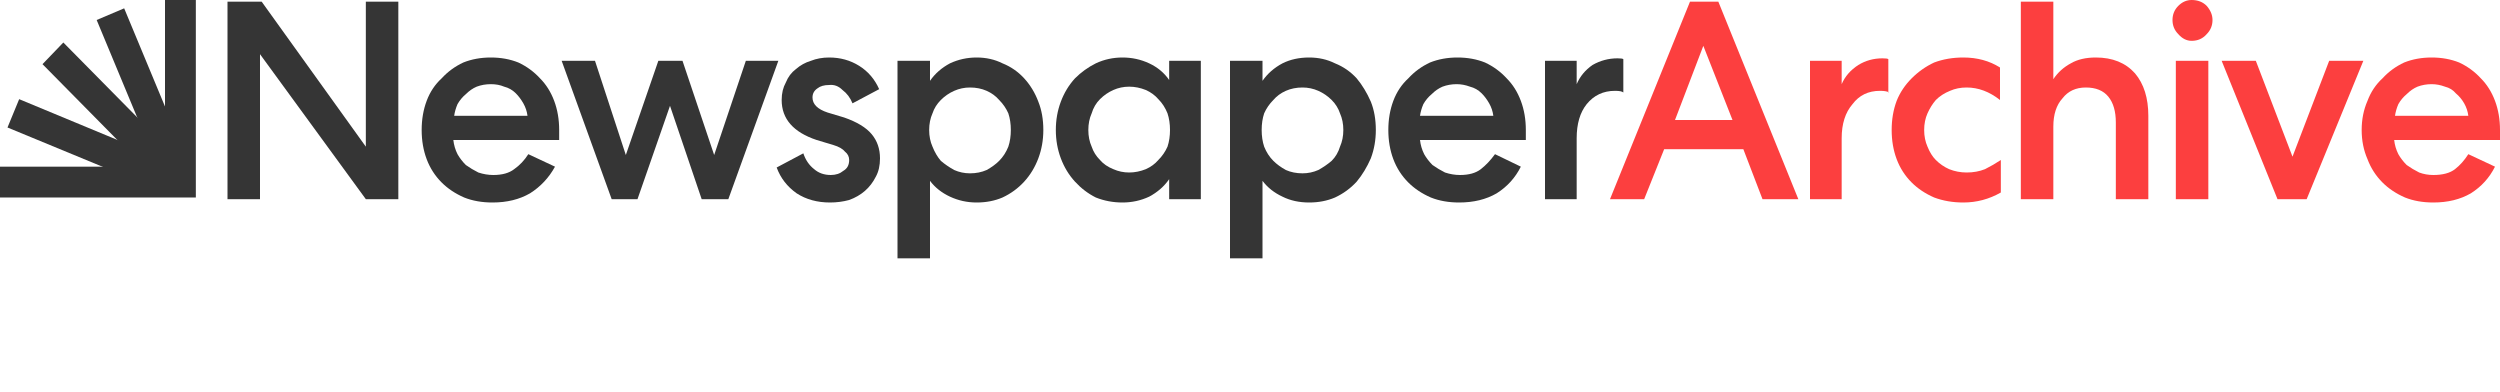
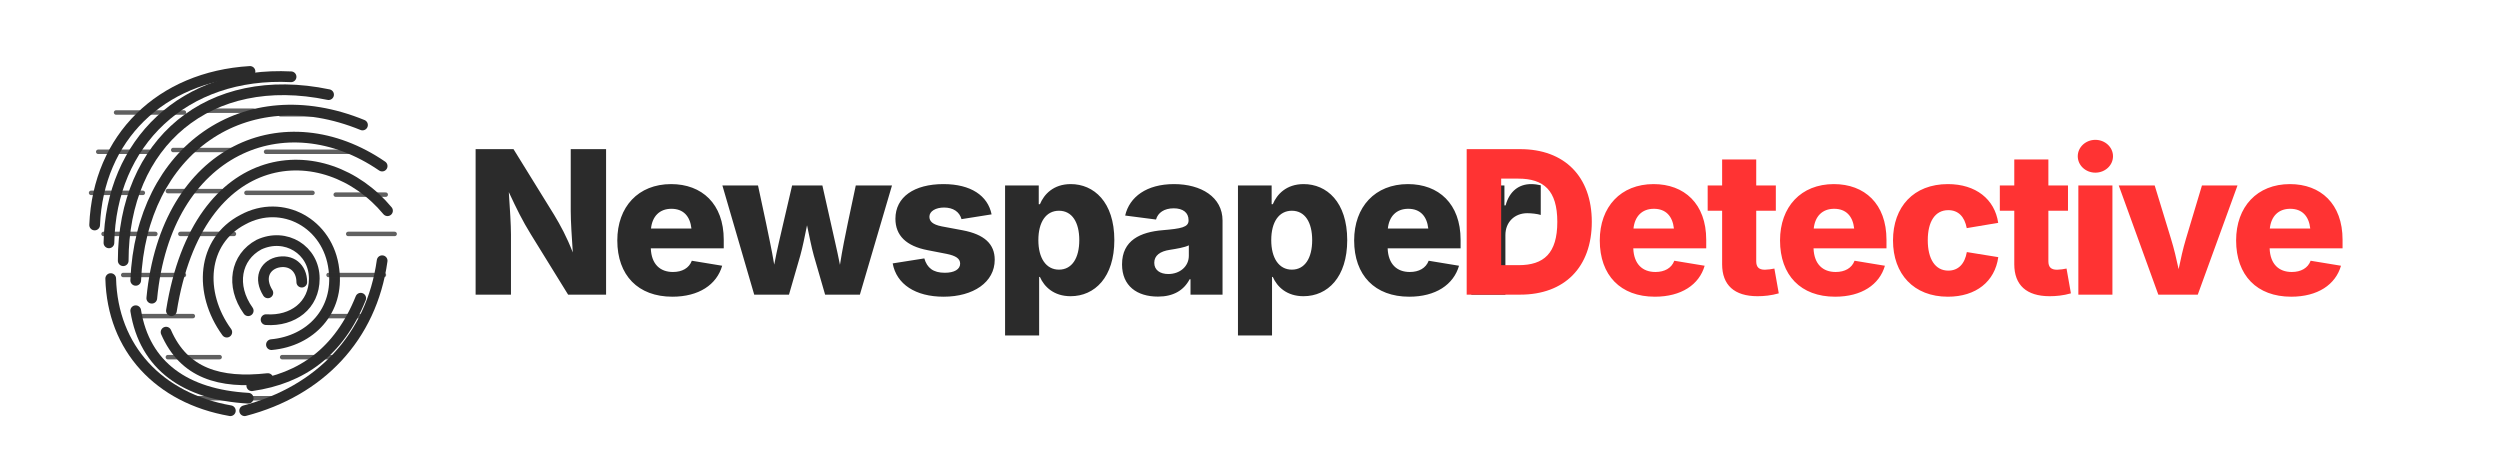
- <svg xmlns="http://www.w3.org/2000/svg" version="1.2" viewBox="0 0 300 47" width="300" height="47">
-   <style>.s0 { fill: #353535 } .s1 { fill: #fc3f3f } .s2 { fill: #f83d3d } .s3 { fill: #fc4040 }</style>
-   <path class="s0" d="m47.8 0.2v23.7h-3.9l-12.7-17.4v17.4h-3.9v-23.7h4.1l12.5 17.4v-17.4z" />
-   <path fill-rule="evenodd" class="s0" d="m66.6 20q-1.1 2-3 3.2-1.9 1.1-4.5 1.1-1.9 0-3.4-0.6-1.6-0.7-2.7-1.8-1.2-1.2-1.8-2.8-0.6-1.6-0.6-3.5 0-1.9 0.6-3.5 0.6-1.6 1.8-2.7 1.1-1.2 2.6-1.9 1.5-0.6 3.3-0.6 1.8 0 3.3 0.6 1.5 0.7 2.6 1.9 1.1 1.1 1.7 2.7 0.6 1.6 0.6 3.5 0 0.5 0 1.2h-12.7q0.1 0.9 0.5 1.7 0.4 0.7 1 1.3 0.7 0.5 1.5 0.9 0.9 0.3 1.8 0.3 1.6 0 2.5-0.7 1-0.7 1.7-1.8zm-3.3-6.1q-0.1-0.8-0.5-1.5-0.4-0.7-0.9-1.2-0.6-0.6-1.4-0.8-0.7-0.3-1.6-0.3-0.9 0-1.7 0.3-0.7 0.3-1.3 0.9-0.6 0.5-1 1.2-0.3 0.7-0.4 1.4z" />
-   <path class="s0" d="m84.2 23.9l-3.8-11.2-3.9 11.2h-3.1l-6-16.6h4l3.7 11.3 3.9-11.3h2.9l3.8 11.3 3.8-11.3h3.9l-6 16.6z" />
-   <path class="s0" d="m96.4 18.4q0.4 1.2 1.3 1.9 0.8 0.7 2 0.7 0.9 0 1.5-0.5 0.7-0.4 0.7-1.3 0-0.6-0.5-1-0.4-0.5-1.4-0.8l-2-0.6q-4.2-1.4-4.2-4.8 0-1.2 0.5-2.1 0.4-1 1.2-1.6 0.8-0.7 1.8-1 1-0.4 2.2-0.4 2 0 3.6 1 1.6 1 2.4 2.8l-3.2 1.7q-0.4-1-1.2-1.6-0.7-0.7-1.6-0.6-0.9 0-1.4 0.4-0.6 0.4-0.6 1.1 0 1.2 1.8 1.8l2 0.6q2.3 0.8 3.3 2 1 1.2 1 2.9 0 1.3-0.5 2.2-0.5 1-1.3 1.7-0.8 0.7-1.9 1.1-1.1 0.3-2.3 0.3-2.3 0-4-1.1-1.7-1.2-2.4-3.1z" />
-   <path fill-rule="evenodd" class="s0" d="m111.6 7.3v2.4q0.9-1.3 2.4-2.1 1.5-0.7 3.2-0.7 1.7 0 3.1 0.7 1.5 0.6 2.6 1.8 1.1 1.2 1.7 2.8 0.6 1.5 0.6 3.4 0 1.8-0.6 3.4-0.6 1.6-1.7 2.8-1.1 1.2-2.6 1.9-1.4 0.6-3.1 0.6-1.7 0-3.2-0.7-1.5-0.7-2.4-1.9v9.3h-3.9v-23.7zm9.7 8.3q0-1.1-0.3-2-0.4-0.9-1.1-1.6-0.6-0.7-1.5-1.1-0.9-0.4-2-0.4-1 0-1.9 0.4-0.9 0.4-1.6 1.1-0.7 0.7-1 1.6-0.4 0.9-0.4 2 0 1.1 0.4 2 0.4 1 1 1.7 0.7 0.6 1.6 1.1 0.9 0.4 1.9 0.4 1.1 0 2-0.4 0.9-0.5 1.5-1.1 0.7-0.7 1.1-1.7 0.3-0.9 0.3-2z" />
-   <path fill-rule="evenodd" class="s0" d="m144.1 23.9h-3.8v-2.4q-0.9 1.3-2.4 2.1-1.5 0.7-3.2 0.7-1.7 0-3.2-0.6-1.4-0.7-2.5-1.9-1.1-1.2-1.7-2.8-0.6-1.6-0.6-3.4 0-1.8 0.6-3.4 0.6-1.6 1.7-2.8 1.1-1.1 2.5-1.8 1.5-0.7 3.2-0.7 1.7 0 3.2 0.7 1.5 0.7 2.4 2v-2.3h3.8zm-13.5-8.3q0 1.1 0.4 2 0.3 0.9 1 1.6 0.6 0.7 1.6 1.1 0.9 0.4 1.9 0.4 1 0 2-0.4 0.9-0.4 1.5-1.1 0.7-0.7 1.1-1.6 0.3-0.9 0.3-2 0-1.1-0.3-2-0.4-1-1.1-1.7-0.6-0.7-1.5-1.1-1-0.4-2-0.4-1 0-1.9 0.4-0.9 0.4-1.6 1.1-0.7 0.7-1 1.7-0.4 0.9-0.4 2z" />
-   <path fill-rule="evenodd" class="s0" d="m151.5 7.3v2.4q0.9-1.3 2.4-2.1 1.4-0.7 3.2-0.7 1.7 0 3.1 0.7 1.5 0.6 2.6 1.8 1 1.2 1.7 2.8 0.6 1.5 0.6 3.4 0 1.8-0.6 3.4-0.7 1.6-1.7 2.8-1.1 1.2-2.6 1.9-1.4 0.6-3.1 0.6-1.8 0-3.2-0.7-1.5-0.7-2.4-1.9v9.3h-3.9v-23.7zm9.7 8.3q0-1.1-0.4-2-0.3-0.9-1-1.6-0.7-0.7-1.6-1.1-0.9-0.4-1.9-0.4-1.1 0-2 0.4-0.9 0.4-1.5 1.1-0.7 0.7-1.1 1.6-0.3 0.9-0.3 2 0 1.1 0.3 2 0.4 1 1.1 1.7 0.6 0.6 1.5 1.1 0.9 0.4 2 0.4 1 0 1.9-0.4 0.9-0.5 1.6-1.1 0.7-0.7 1-1.7 0.4-0.9 0.4-2z" />
-   <path fill-rule="evenodd" class="s0" d="m182.5 20q-1 2-2.9 3.2-1.9 1.1-4.5 1.1-1.9 0-3.4-0.6-1.6-0.7-2.7-1.8-1.2-1.2-1.8-2.8-0.6-1.6-0.6-3.5 0-1.9 0.6-3.5 0.6-1.6 1.8-2.7 1.1-1.2 2.6-1.9 1.5-0.6 3.3-0.6 1.8 0 3.3 0.6 1.5 0.7 2.6 1.9 1.1 1.1 1.7 2.7 0.6 1.6 0.6 3.5 0 0.5 0 1.2h-12.7q0.1 0.9 0.5 1.7 0.4 0.7 1 1.3 0.7 0.5 1.5 0.9 0.9 0.3 1.8 0.3 1.6 0 2.5-0.7 0.9-0.7 1.7-1.8zm-3.3-6.1q-0.1-0.8-0.5-1.5-0.4-0.7-0.9-1.2-0.6-0.6-1.4-0.8-0.8-0.3-1.6-0.3-0.9 0-1.7 0.3-0.7 0.3-1.3 0.9-0.6 0.5-1 1.2-0.3 0.7-0.4 1.4z" />
-   <path class="s0" d="m194.8 11.1q-0.2-0.2-1-0.2-2.1 0-3.4 1.6-1.2 1.5-1.2 4.1v7.3h-3.8v-16.6h3.8v2.8q0.6-1.4 1.9-2.3 1.4-0.8 3-0.8 0.6 0 0.7 0.1v4z" />
-   <path fill-rule="evenodd" class="s1" d="m206.2 0.2l9.6 23.7h-4.3l-2.3-6h-9.5l-2.4 6h-4.1l9.6-23.7zm-5.2 14.2h6.9l-3.5-8.9z" />
-   <path class="s1" d="m226.7 11.1q-0.3-0.2-1.1-0.2-2.1 0-3.3 1.6-1.3 1.5-1.3 4.1v7.3h-3.8v-16.6h3.8v2.8q0.6-1.4 2-2.3 1.3-0.8 2.9-0.8 0.6 0 0.7 0.1v4z" />
-   <path class="s1" d="m227 15.6q0-1.9 0.6-3.5 0.6-1.5 1.8-2.7 1.2-1.2 2.7-1.9 1.6-0.6 3.5-0.6 2.5 0 4.4 1.2v3.9q-1.9-1.5-4-1.5-1.1 0-2 0.4-1 0.4-1.7 1.1-0.6 0.7-1 1.6-0.4 0.9-0.4 2 0 1.1 0.4 2 0.4 1 1 1.6 0.7 0.7 1.6 1.1 1 0.4 2.1 0.4 1.2 0 2.2-0.4 1-0.5 1.9-1.1v3.9q-2.1 1.2-4.5 1.2-1.9 0-3.5-0.6-1.6-0.7-2.7-1.8-1.2-1.2-1.8-2.8-0.6-1.6-0.6-3.5z" />
-   <path class="s1" d="m246.4 23.9h-3.9v-23.7h3.9v9.3q0.8-1.2 2.1-1.9 1.2-0.7 3-0.7 3 0 4.7 1.9 1.6 1.9 1.6 5.1v10h-3.9v-9.2q0-2-0.9-3.1-0.9-1.1-2.7-1.1-1.8 0-2.8 1.3-1.1 1.2-1.1 3.4z" />
-   <path class="s1" d="m265.5 2.4q0 1-0.7 1.7-0.7 0.8-1.8 0.8-0.9 0-1.6-0.8-0.7-0.7-0.7-1.7 0-1 0.7-1.7 0.7-0.7 1.6-0.7 1.1 0 1.8 0.7 0.7 0.8 0.7 1.7zm-4.4 4.9h3.9v16.6h-3.9z" />
-   <path class="s1" d="m266.6 7.3h4.1l4.4 11.5 4.4-11.5h4.1l-6.8 16.6h-3.5z" />
-   <path fill-rule="evenodd" class="s1" d="m299.4 20q-1 2-2.9 3.2-1.9 1.1-4.5 1.1-1.9 0-3.4-0.6-1.6-0.7-2.7-1.8-1.2-1.2-1.8-2.8-0.7-1.6-0.7-3.5 0-1.9 0.7-3.5 0.6-1.6 1.8-2.7 1.1-1.2 2.6-1.9 1.5-0.6 3.3-0.6 1.8 0 3.3 0.6 1.5 0.7 2.6 1.9 1.1 1.1 1.7 2.7 0.6 1.6 0.6 3.5 0 0.5 0 1.2h-12.7q0.1 0.9 0.5 1.7 0.4 0.7 1 1.3 0.7 0.5 1.5 0.9 0.8 0.3 1.7 0.3 1.7 0 2.6-0.7 0.9-0.7 1.6-1.8zm-3.2-6.1q-0.1-0.8-0.5-1.5-0.4-0.7-1-1.2-0.5-0.6-1.3-0.8-0.8-0.3-1.6-0.3-0.9 0-1.7 0.3-0.7 0.3-1.3 0.9-0.6 0.5-1 1.2-0.3 0.7-0.4 1.4z" />
-   <path class="s0" d="m23.5 23.7h-23.5v-3.7h19.8v-20h3.7z" />
-   <path class="s0" d="m22.9 20.6l-2.5 2.6-15.3-15.5 2.5-2.6z" />
-   <path class="s0" d="m22.3 20.2l-1.3 3.4-20.1-8.3 1.4-3.4z" />
-   <path class="s0" d="m23.3 21.2l-3.3 1.4-8.4-20.2 3.3-1.4z" />
+ <svg xmlns="http://www.w3.org/2000/svg" width="1400" height="260" viewBox="0 0 1400 260" fill="none" role="img" aria-labelledby="title desc">
+   <style>
+     .word-dark {
+       fill: #2b2b2b;
+       font-family: "Inter", "Montserrat", "Avenir Next", Arial, sans-serif;
+       font-weight: 800;
+       letter-spacing: -4px;
+     }
+ 
+     .word-red {
+       fill: #ff3333;
+       font-family: "Inter", "Montserrat", "Avenir Next", Arial, sans-serif;
+       font-weight: 800;
+       letter-spacing: -4px;
+     }
+ 
+     .print-line {
+       stroke: #2b2b2b;
+       stroke-width: 6;
+       stroke-linecap: round;
+       fill: none;
+     }
+ 
+     .news-text {
+       stroke: #2b2b2b;
+       stroke-width: 2.5;
+       stroke-linecap: round;
+       opacity: 0.75;
+     }
+   </style>
+   <g transform="translate(45 35)">
+     <path class="print-line" d="M95 5 C45 8 10 42 8 91" />
+     <path class="print-line" d="M118 8 C58 5 17 45 16 101" />
+     <path class="print-line" d="M139 18 C72 4 24 45 24 111" />
+     <path class="print-line" d="M158 35 C92 8 34 49 31 122" />
+     <path class="print-line" d="M169 58 C115 21 48 48 40 132" />
+     <path class="print-line" d="M172 83 C137 41 66 45 51 139" />
+     <path class="print-line" d="M17 121 C18 160 44 188 84 195" />
+     <path class="print-line" d="M31 139 C36 170 59 186 94 188" />
+     <path class="print-line" d="M48 151 C58 174 78 180 105 177" />
+     <path class="print-line" d="M169 111 C163 154 134 184 92 195" />
+     <path class="print-line" d="M157 132 C145 162 124 177 96 181" />
+     <path class="print-line" d="M82 151 C66 129 68 100 91 88 C113 76 139 90 142 116 C145 139 129 156 107 158" />
+     <path class="print-line" d="M94 139 C84 125 87 109 100 102 C115 95 131 105 131 121 C131 136 119 145 104 144" />
+     <path class="print-line" d="M105 129 C100 121 103 114 110 112 C118 110 124 115 124 123" />
+     <g>
+       <line class="news-text" x1="20" y1="28" x2="58" y2="28" />
+       <line class="news-text" x1="70" y1="27" x2="97" y2="27" />
+       <line class="news-text" x1="112" y1="29" x2="145" y2="29" />
+       <line class="news-text" x1="10" y1="50" x2="39" y2="50" />
+       <line class="news-text" x1="52" y1="49" x2="90" y2="49" />
+       <line class="news-text" x1="104" y1="50" x2="155" y2="50" />
+       <line class="news-text" x1="6" y1="73" x2="35" y2="73" />
+       <line class="news-text" x1="49" y1="72" x2="79" y2="72" />
+       <line class="news-text" x1="93" y1="73" x2="130" y2="73" />
+       <line class="news-text" x1="143" y1="74" x2="171" y2="74" />
+       <line class="news-text" x1="13" y1="96" x2="42" y2="96" />
+       <line class="news-text" x1="56" y1="96" x2="86" y2="96" />
+       <line class="news-text" x1="150" y1="96" x2="176" y2="96" />
+       <line class="news-text" x1="24" y1="119" x2="58" y2="119" />
+       <line class="news-text" x1="139" y1="119" x2="170" y2="119" />
+       <line class="news-text" x1="33" y1="142" x2="63" y2="142" />
+       <line class="news-text" x1="136" y1="142" x2="160" y2="142" />
+       <line class="news-text" x1="49" y1="165" x2="78" y2="165" />
+       <line class="news-text" x1="113" y1="165" x2="144" y2="165" />
+       <line class="news-text" x1="66" y1="188" x2="113" y2="188" />
+     </g>
+   </g>
+   <text x="260" y="165" font-size="112" class="word-dark">Newspaper</text>
+   <text x="815" y="165" font-size="112" class="word-red">Detective</text>
</svg>
